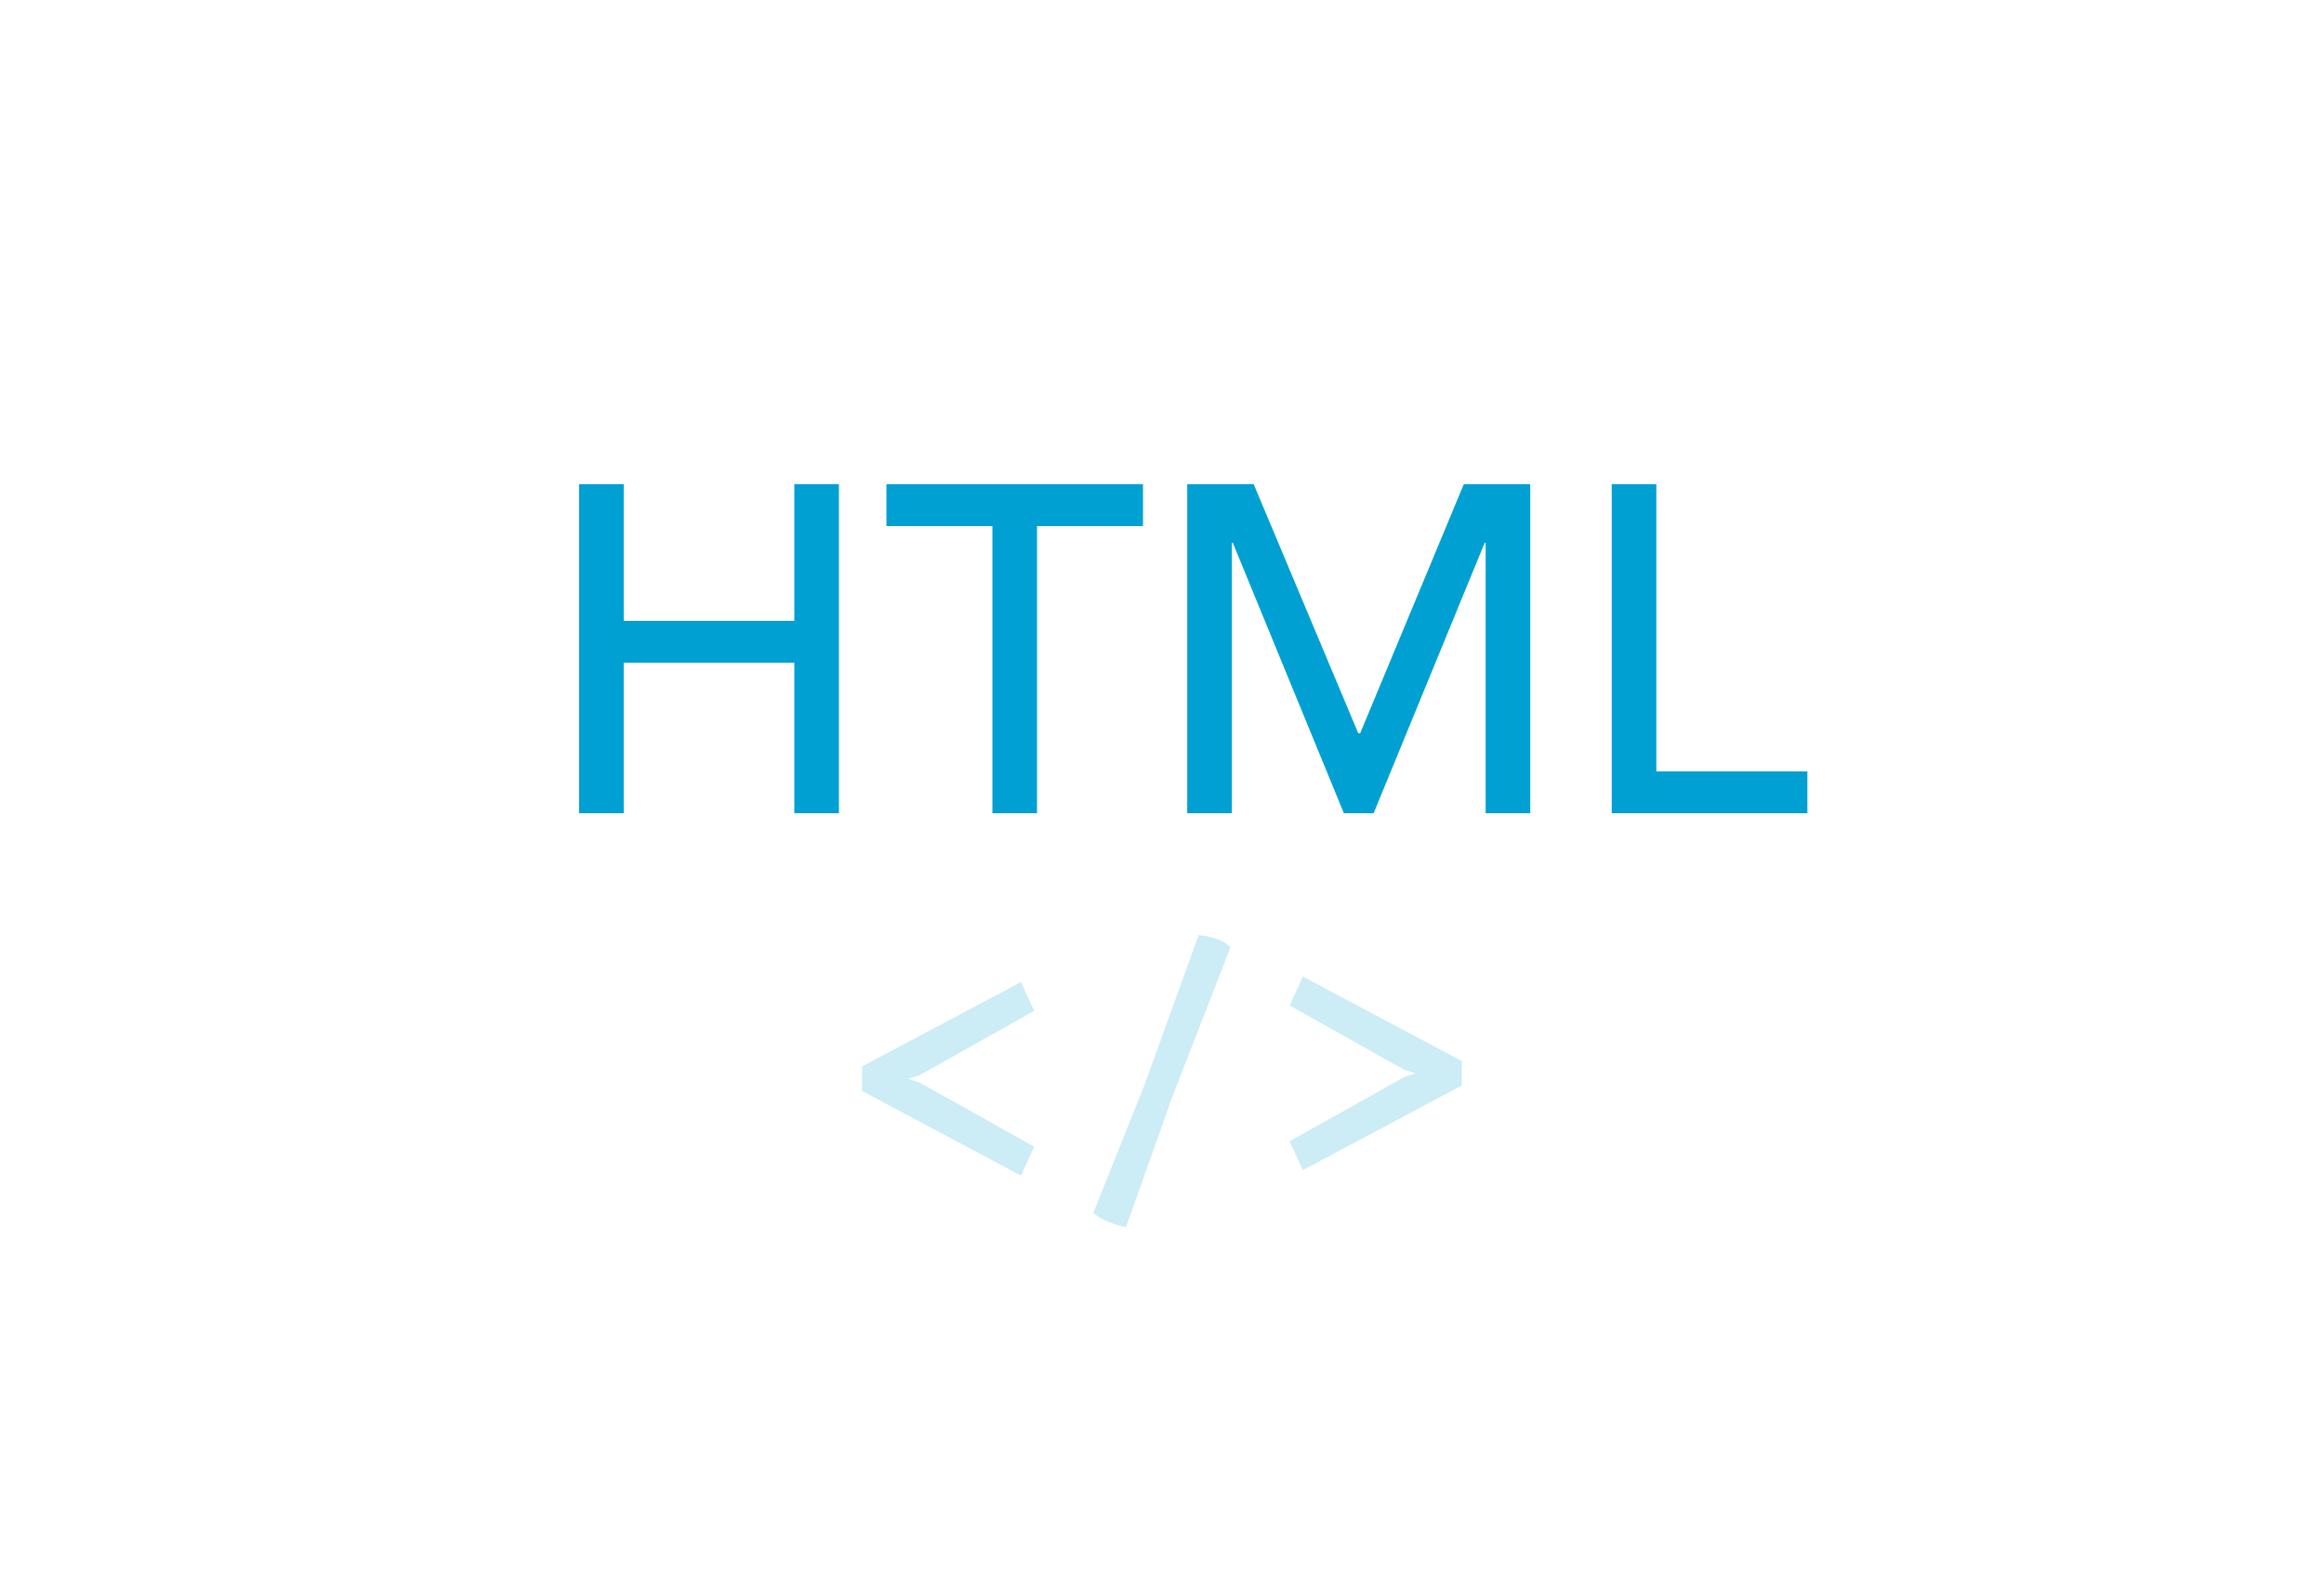
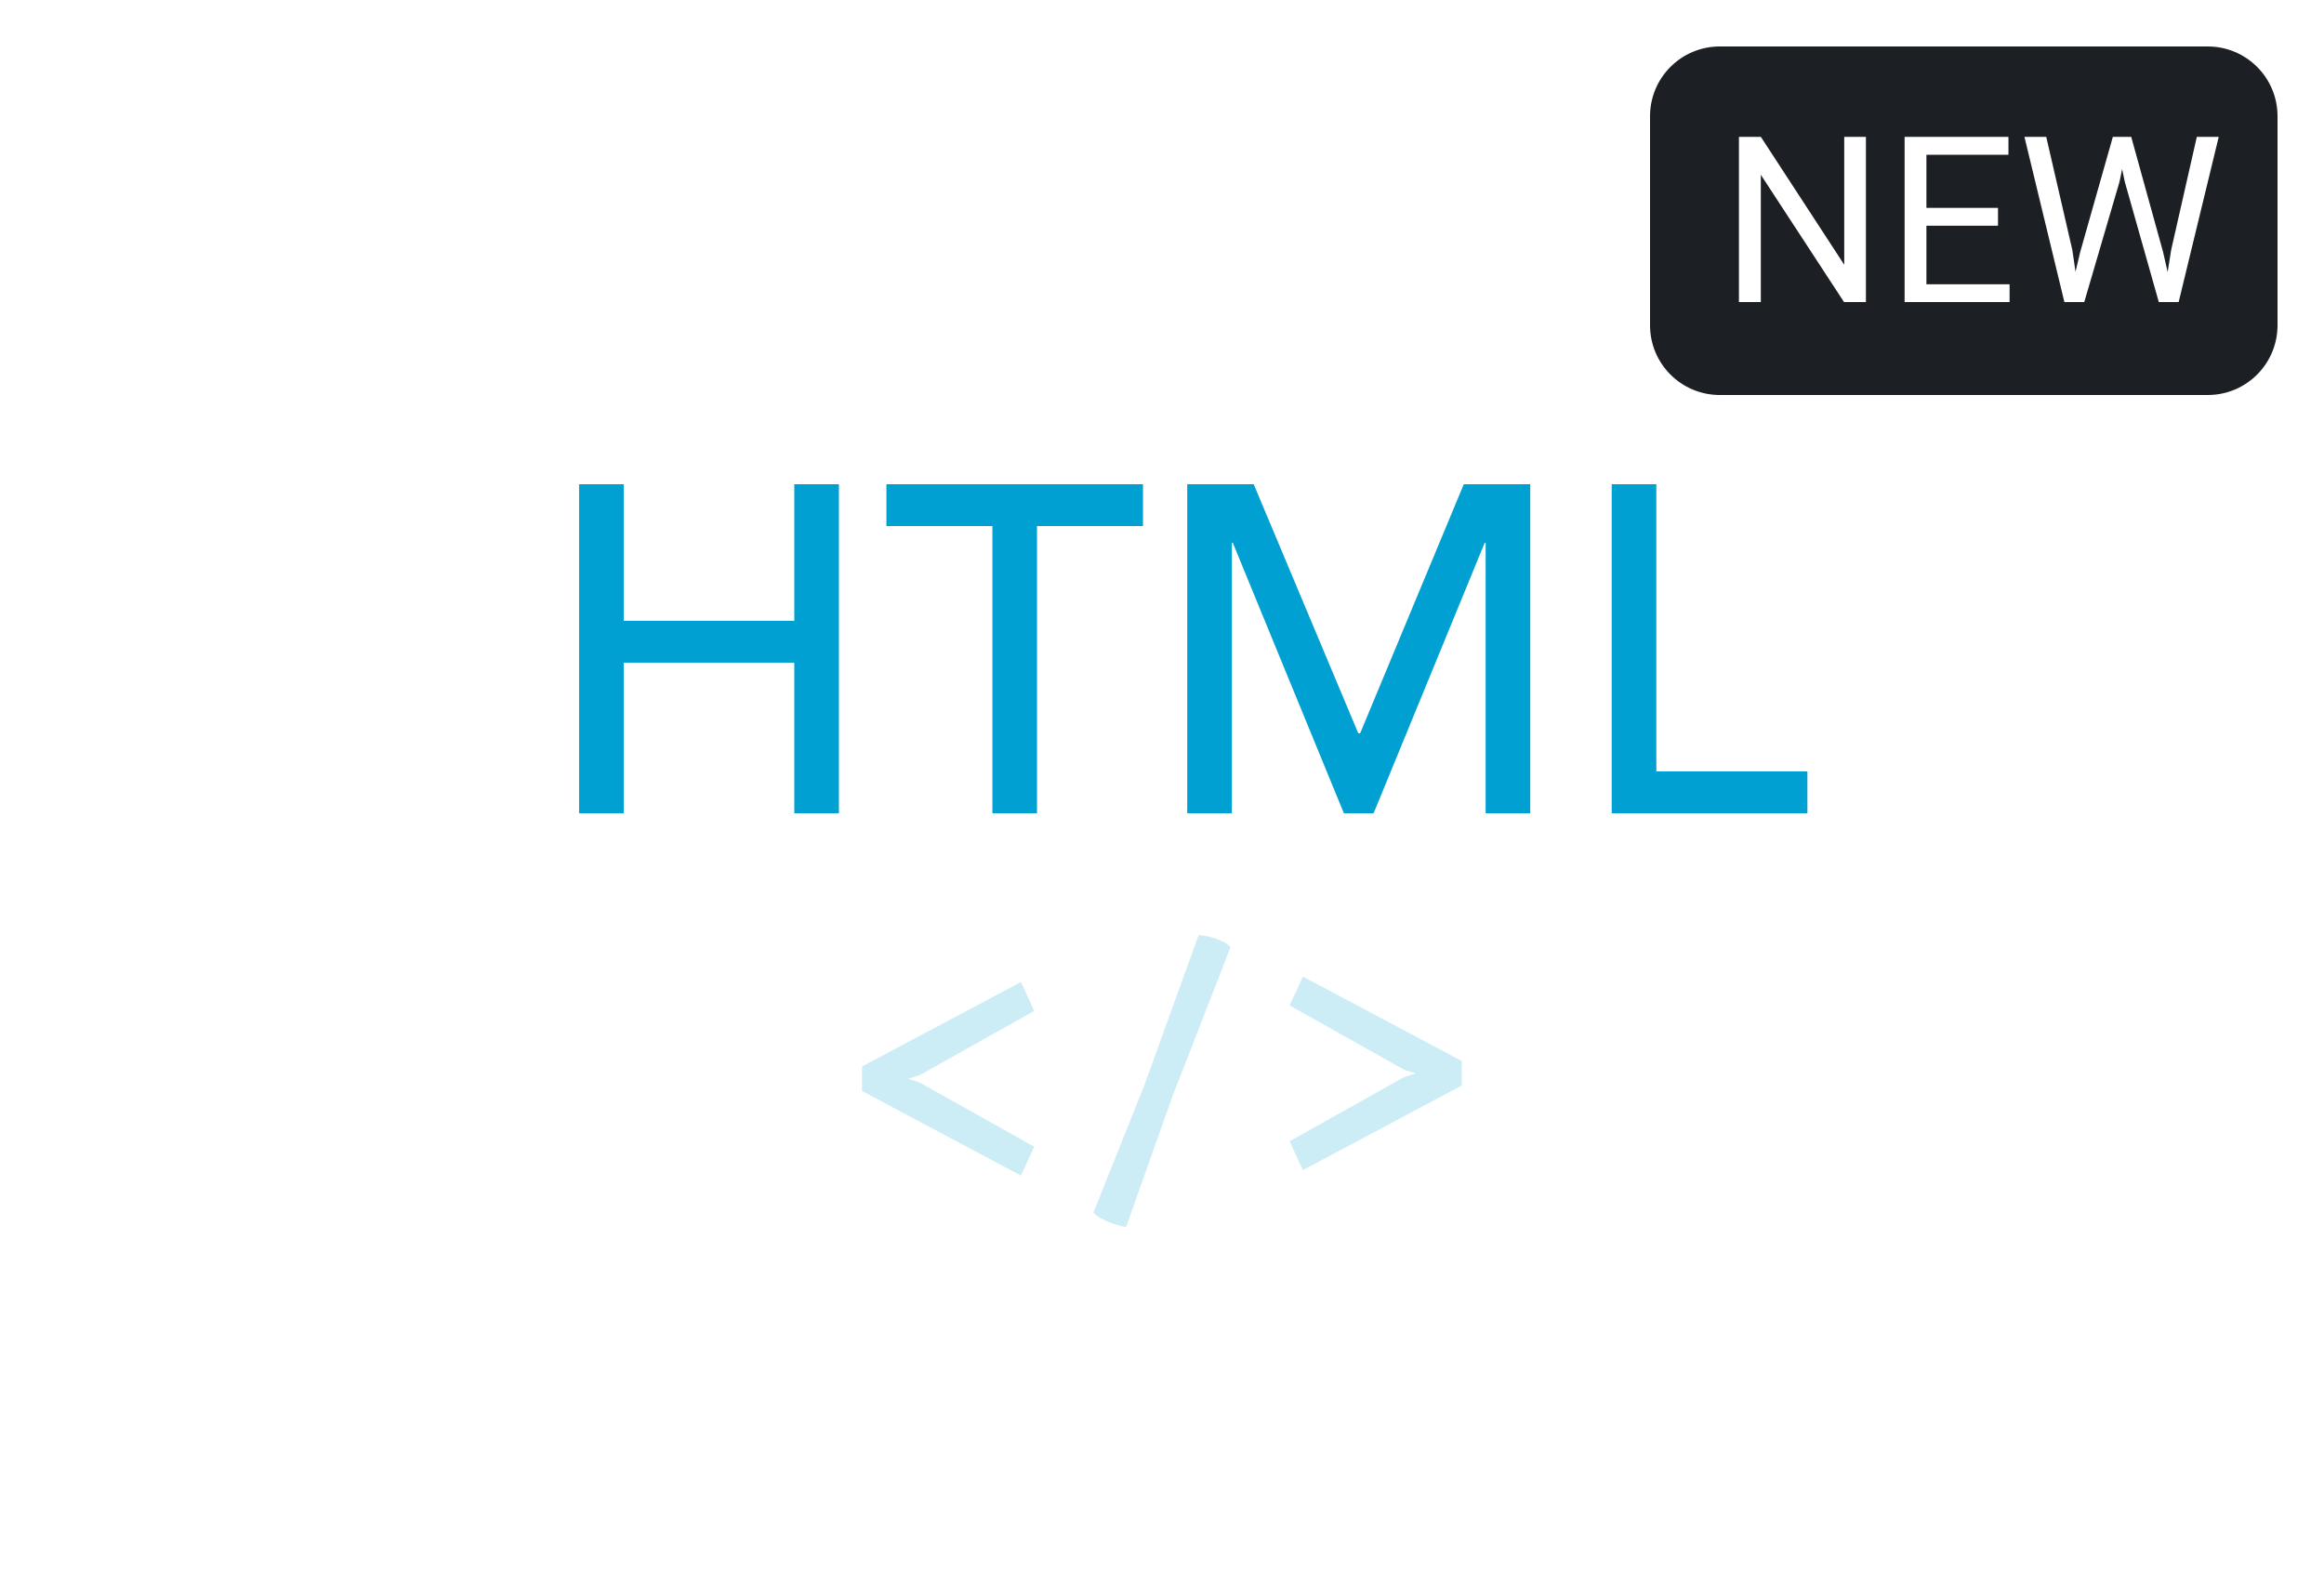
<svg xmlns="http://www.w3.org/2000/svg" width="100" height="68" viewBox="0 0 100 68" fill="none">
  <path fill="#fff" d="M0 0h100v68H0z" />
  <path d="M24.918 20.84h1.92v5.88h7.34v-5.88h1.92V35h-1.92v-6.48h-7.34V35h-1.92V20.84zm17.784 1.8h-4.56v-1.8h11.04v1.8h-4.56V35h-1.92V22.64zm8.384-1.8h2.86l4.5 10.72h.08l4.46-10.72h2.86V35h-1.92V23.36h-.04L59.106 35h-1.28l-4.78-11.64h-.04V35h-1.92V20.84zm18.265 0h1.92V33.2h6.5V35h-8.42V20.84z" fill="#00A0D2" />
  <path d="M37.094 45.898l6.836-3.632.57 1.242-4.945 2.773-.485.149.508.164 4.922 2.758-.57 1.242-6.836-3.64v-1.056zm13.343 1.32l2.508-6.445a.946.946 0 00-.375-.273 3.17 3.17 0 00-.453-.164 4.312 4.312 0 00-.539-.094l-2.344 6.485-2.187 5.468c.135.12.281.22.437.297a3.86 3.86 0 00.969.32l1.984-5.593zm12.461-1.554l-6.836-3.633-.57 1.242 4.946 2.774.484.148-.508.164-4.922 2.758.57 1.242 6.836-3.64v-1.055z" fill="#00A0D2" fill-opacity=".2" />
+   <path d="M95 2H74a3 3 0 00-3 3v9a3 3 0 003 3h21a3 3 0 003-3V5a3 3 0 00-3-3z" fill="#1C2024" />
+   <path d="M80.29 13h-.943l-3.58-5.478V13h-.942V5.89h.943l3.588 5.504V5.89h.933V13zm5.683-3.286h-3.081v2.52h3.579V13h-4.517V5.89h4.468v.772h-3.53v2.285h3.08v.767zm3.198 1.045l.137.937.2-.844 1.406-4.961h.791l1.372 4.96.195.86.152-.957 1.103-4.863h.943L93.746 13h-.854l-1.465-5.18-.113-.543-.112.542L89.684 13h-.855L87.11 5.89h.938l1.123 4.869z" fill="#fff" />
</svg>
